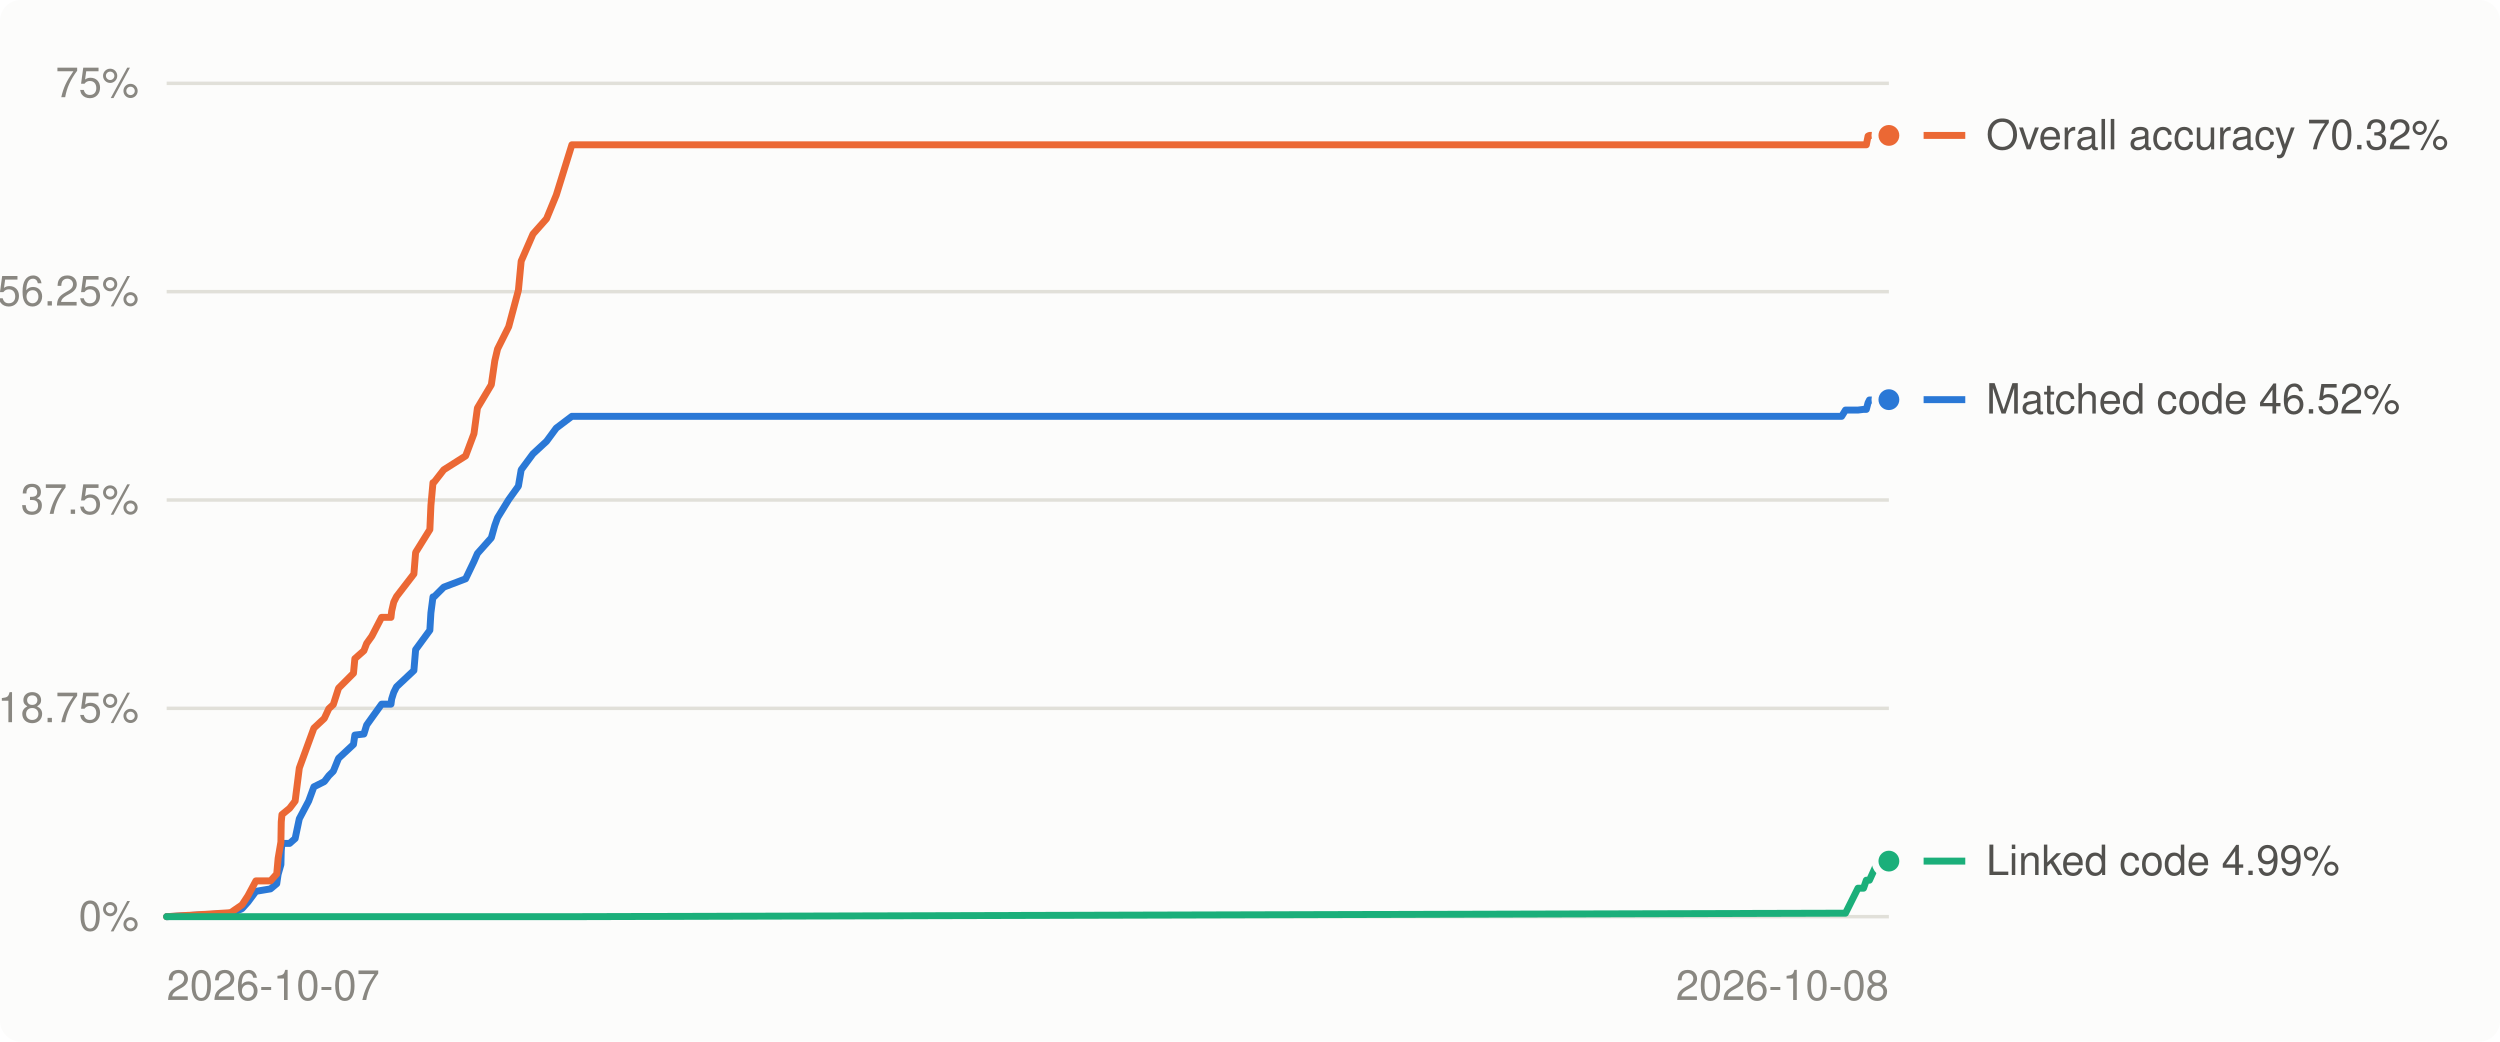
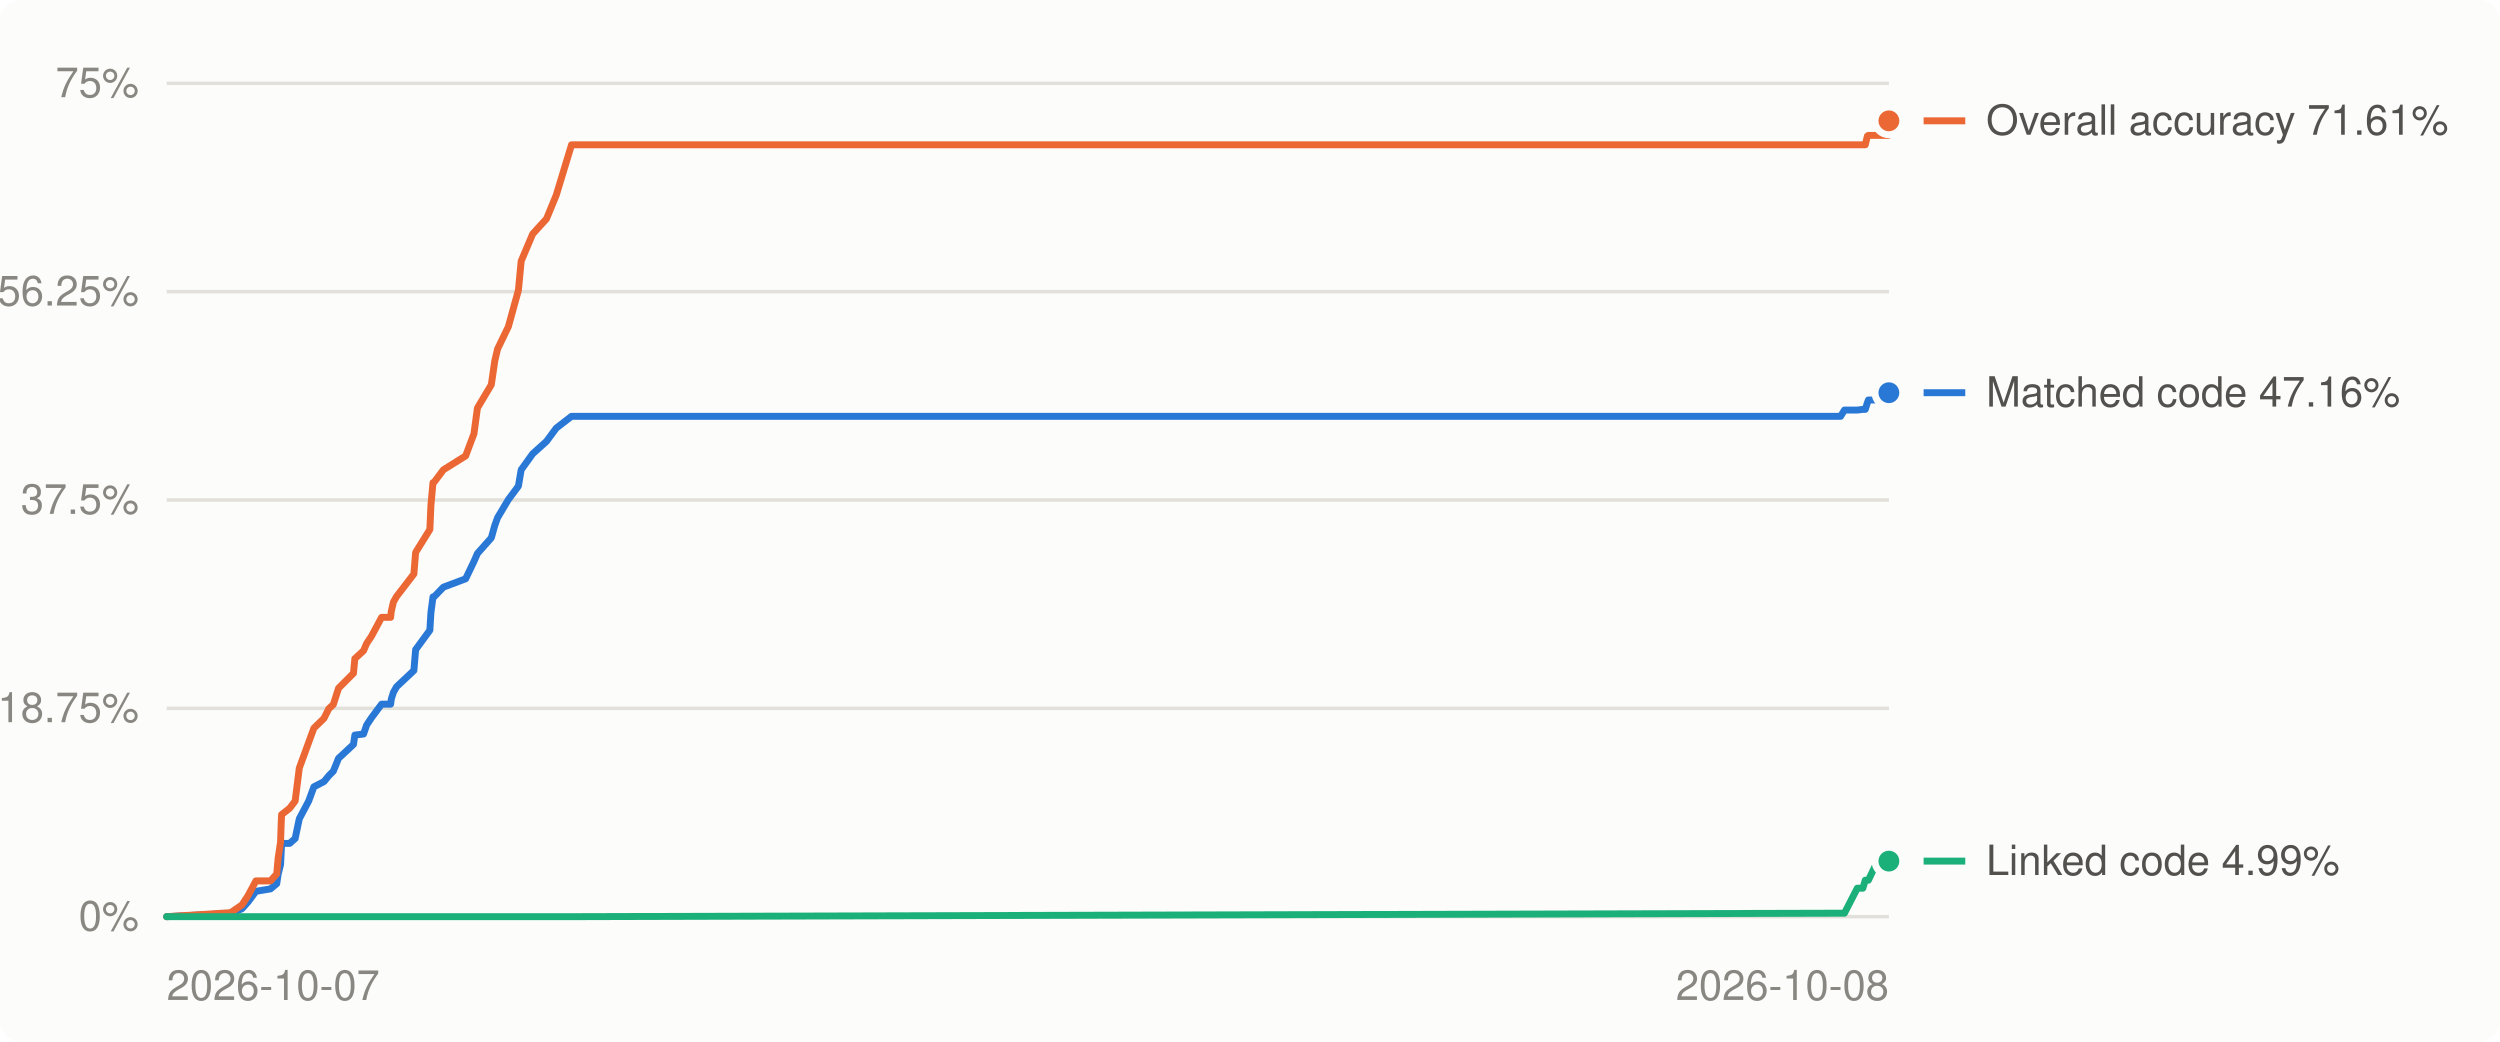
<svg xmlns="http://www.w3.org/2000/svg" viewBox="0 0 720 300" width="720" height="300" role="img" aria-label="Decompilation progress over time">
  <style>
.bg{fill:#fcfcfb}.grid{stroke:#e1e0d9}.muted{fill:#898781}.lbl{fill:#52514e}.ln0{stroke:#2a78d6}.dot0{fill:#2a78d6;stroke:#fcfcfb}.ln1{stroke:#eb6834}.dot1{fill:#eb6834;stroke:#fcfcfb}.ln2{stroke:#1baf7a}.dot2{fill:#1baf7a;stroke:#fcfcfb}
@media (prefers-color-scheme: dark){.bg{fill:#1a1a19}.grid{stroke:#2c2c2a}.muted{fill:#898781}.lbl{fill:#c3c2b7}.ln0{stroke:#3987e5}.dot0{fill:#3987e5;stroke:#1a1a19}.ln1{stroke:#d95926}.dot1{fill:#d95926;stroke:#1a1a19}.ln2{stroke:#199e70}.dot2{fill:#199e70;stroke:#1a1a19}}
text{font:12px -apple-system,BlinkMacSystemFont,'Segoe UI',Helvetica,Arial,sans-serif}
</style>
  <rect class="bg" width="720" height="300" rx="6" />
  <line x1="48" x2="544" y1="264.0" y2="264.0" class="grid" stroke-width="1" />
  <text x="40" y="268.0" class="muted" text-anchor="end">0%</text>
  <line x1="48" x2="544" y1="204.0" y2="204.0" class="grid" stroke-width="1" />
  <text x="40" y="208.0" class="muted" text-anchor="end">18.75%</text>
  <line x1="48" x2="544" y1="144.0" y2="144.0" class="grid" stroke-width="1" />
  <text x="40" y="148.0" class="muted" text-anchor="end">37.5%</text>
  <line x1="48" x2="544" y1="84.0" y2="84.0" class="grid" stroke-width="1" />
  <text x="40" y="88.0" class="muted" text-anchor="end">56.25%</text>
  <line x1="48" x2="544" y1="24.0" y2="24.0" class="grid" stroke-width="1" />
  <text x="40" y="28.0" class="muted" text-anchor="end">75%</text>
  <text class="muted" x="48.0" y="288" text-anchor="start">2026-10-07</text>
  <text class="muted" x="544.0" y="288" text-anchor="end">2026-10-08</text>
-   <polyline points="48.0,264.0 65.7,263.1 66.5,263.1 69.7,261.7 71.4,259.8 73.7,256.7 77.9,256.0 79.7,254.5 80.1,251.8 80.9,249.0 81.0,245.0 81.2,242.9 83.4,242.9 85.0,241.5 86.2,235.8 88.9,230.7 90.4,226.6 93.4,225.1 94.7,223.4 96.0,222.1 97.5,218.4 101.8,214.4 102.2,211.7 104.8,211.4 105.6,208.8 107.1,206.7 109.9,202.8 112.6,202.8 112.8,201.3 113.4,199.4 114.2,197.8 119.2,193.1 119.7,187.1 123.8,181.5 124.1,176.5 124.7,171.9 125.0,171.9 127.8,169.1 134.1,166.7 136.5,161.7 137.5,159.4 141.5,154.9 142.5,151.3 143.3,149.1 146.5,143.9 149.3,140.0 150.1,135.3 153.5,130.7 157.4,127.1 160.2,123.3 164.7,119.9 530.4,119.9 531.5,118.1 535.1,118.1 536.7,117.9 537.5,117.9 538.0,116.0 538.4,115.2 540.9,115.2 544.0,115.1" fill="none" class="ln0" stroke-width="2" stroke-linejoin="round" stroke-linecap="round" />
-   <polyline points="48.0,264.0 65.7,262.9 66.5,262.8 69.7,260.6 71.4,258.0 73.7,253.7 77.9,253.7 79.7,251.7 80.1,247.2 80.9,242.5 81.0,236.7 81.2,234.6 83.4,232.8 85.0,230.7 86.2,221.2 88.9,213.8 90.4,209.7 93.4,206.9 94.7,204.1 96.0,202.9 97.5,198.2 101.8,193.9 102.2,189.7 104.8,187.4 105.6,185.3 107.1,183.2 109.9,177.8 112.6,177.8 112.8,176.0 113.4,173.4 114.2,171.8 119.2,165.3 119.7,159.1 123.8,152.5 124.1,145.6 124.7,139.0 125.0,138.9 127.8,135.3 134.1,131.3 136.5,124.9 137.5,117.5 141.5,110.8 142.5,103.9 143.3,100.5 146.5,94.1 149.3,83.6 150.1,75.2 153.5,67.4 157.4,63.0 160.2,56.2 164.7,41.7 530.4,41.7 531.5,41.7 535.1,41.7 536.7,41.7 537.5,41.7 538.0,39.2 538.4,39.0 540.9,39.0 544.0,39.0" fill="none" class="ln1" stroke-width="2" stroke-linejoin="round" stroke-linecap="round" />
-   <polyline points="48.0,264.0 65.7,264.0 66.5,264.0 69.7,264.0 71.4,264.0 73.7,264.0 77.9,264.0 79.7,264.0 80.1,264.0 80.9,264.0 81.0,264.0 81.2,264.0 83.4,264.0 85.0,264.0 86.2,264.0 88.9,264.0 90.4,264.0 93.4,264.0 94.7,264.0 96.0,264.0 97.5,264.0 101.8,264.0 102.2,264.0 104.8,264.0 105.6,264.0 107.1,264.0 109.9,264.0 112.6,264.0 112.8,264.0 113.4,264.0 114.2,264.0 119.2,264.0 119.7,264.0 123.8,264.0 124.1,264.0 124.7,264.0 125.0,264.0 127.8,264.0 134.1,264.0 136.5,264.0 137.5,264.0 141.5,264.0 142.5,264.0 143.3,264.0 146.5,264.0 149.3,264.0 150.1,264.0 153.5,264.0 157.4,264.0 160.2,264.0 164.7,264.0 530.4,263.0 531.5,263.0 535.1,255.8 536.7,255.8 537.5,253.5 538.0,253.5 538.4,253.5 540.9,248.0 544.0,248.0" fill="none" class="ln2" stroke-width="2" stroke-linejoin="round" stroke-linecap="round" />
-   <circle cx="544.0" cy="115.1" r="4" class="dot0" stroke-width="2" />
-   <circle cx="544.0" cy="39.0" r="4" class="dot1" stroke-width="2" />
+   <polyline points="48.0,264.0 65.7,263.1 66.5,263.1 69.7,261.7 71.4,259.8 73.7,256.7 77.9,256.0 79.7,254.5 80.1,251.8 80.8,249.0 81.0,245.0 81.1,242.9 83.4,242.9 85.0,241.5 86.2,235.8 88.9,230.7 90.4,226.6 93.3,225.1 94.7,223.4 96.0,222.1 97.5,218.4 101.8,214.4 102.2,211.7 104.7,211.4 105.6,208.8 107.0,206.7 109.9,202.8 112.5,202.8 112.7,201.3 113.3,199.4 114.2,197.8 119.2,193.1 119.7,187.1 123.8,181.5 124.1,176.5 124.7,171.9 125.0,171.9 127.7,169.1 134.1,166.7 136.5,161.7 137.5,159.4 141.5,154.9 142.5,151.3 143.3,149.1 146.4,143.9 149.3,140.0 150.1,135.3 153.4,130.7 157.4,127.1 160.2,123.3 164.6,119.9 530.1,119.9 531.2,118.1 534.9,118.1 536.5,117.9 537.2,117.9 537.8,116.0 538.1,115.2 540.7,115.2 543.8,115.1 544.0,113.1" fill="none" class="ln0" stroke-width="2" stroke-linejoin="round" stroke-linecap="round" />
+   <polyline points="48.0,264.0 65.7,262.9 66.5,262.8 69.7,260.6 71.4,258.0 73.7,253.7 77.9,253.7 79.7,251.7 80.1,247.2 80.8,242.5 81.0,236.7 81.1,234.6 83.4,232.8 85.0,230.7 86.2,221.2 88.9,213.8 90.4,209.7 93.3,206.9 94.7,204.1 96.0,202.9 97.5,198.2 101.8,193.9 102.2,189.7 104.7,187.4 105.6,185.3 107.0,183.2 109.9,177.8 112.5,177.8 112.7,176.0 113.3,173.4 114.2,171.8 119.2,165.3 119.7,159.1 123.8,152.5 124.1,145.6 124.7,139.0 125.0,138.9 127.7,135.3 134.1,131.3 136.5,124.9 137.5,117.5 141.5,110.8 142.5,103.9 143.3,100.5 146.4,94.1 149.3,83.6 150.1,75.2 153.4,67.4 157.4,63.0 160.2,56.2 164.6,41.7 530.1,41.7 531.2,41.7 534.9,41.7 536.5,41.7 537.2,41.7 537.8,39.2 538.1,39.0 540.7,39.0 543.8,39.0 544.0,34.8" fill="none" class="ln1" stroke-width="2" stroke-linejoin="round" stroke-linecap="round" />
+   <polyline points="48.0,264.0 65.7,264.0 66.5,264.0 69.7,264.0 71.4,264.0 73.7,264.0 77.9,264.0 79.7,264.0 80.1,264.0 80.8,264.0 81.0,264.0 81.1,264.0 83.4,264.0 85.0,264.0 86.2,264.0 88.9,264.0 90.4,264.0 93.3,264.0 94.7,264.0 96.0,264.0 97.5,264.0 101.8,264.0 102.2,264.0 104.7,264.0 105.6,264.0 107.0,264.0 109.9,264.0 112.5,264.0 112.7,264.0 113.3,264.0 114.2,264.0 119.2,264.0 119.7,264.0 123.8,264.0 124.1,264.0 124.7,264.0 125.0,264.0 127.7,264.0 134.1,264.0 136.5,264.0 137.5,264.0 141.5,264.0 142.5,264.0 143.3,264.0 146.4,264.0 149.3,264.0 150.1,264.0 153.4,264.0 157.4,264.0 160.2,264.0 164.6,264.0 530.1,263.0 531.2,263.0 534.9,255.8 536.5,255.8 537.2,253.5 537.8,253.5 538.1,253.5 540.7,248.0 543.8,248.0 544.0,248.0" fill="none" class="ln2" stroke-width="2" stroke-linejoin="round" stroke-linecap="round" />
+   <circle cx="544.0" cy="113.1" r="4" class="dot0" stroke-width="2" />
+   <circle cx="544.0" cy="34.8" r="4" class="dot1" stroke-width="2" />
  <circle cx="544.0" cy="248.0" r="4" class="dot2" stroke-width="2" />
  <line x1="554" x2="566" y1="248.0" y2="248.0" class="ln2" stroke-width="2" />
  <text class="lbl" x="572" y="252.0">Linked code 4.99%</text>
-   <line x1="554" x2="566" y1="115.1" y2="115.1" class="ln0" stroke-width="2" />
-   <text class="lbl" x="572" y="119.1">Matched code 46.52%</text>
-   <line x1="554" x2="566" y1="39.0" y2="39.0" class="ln1" stroke-width="2" />
-   <text class="lbl" x="572" y="43.0">Overall accuracy 70.32%</text>
+   <line x1="554" x2="566" y1="113.1" y2="113.1" class="ln0" stroke-width="2" />
+   <text class="lbl" x="572" y="117.1">Matched code 47.16%</text>
+   <line x1="554" x2="566" y1="34.8" y2="34.8" class="ln1" stroke-width="2" />
+   <text class="lbl" x="572" y="38.8">Overall accuracy 71.61%</text>
</svg>
